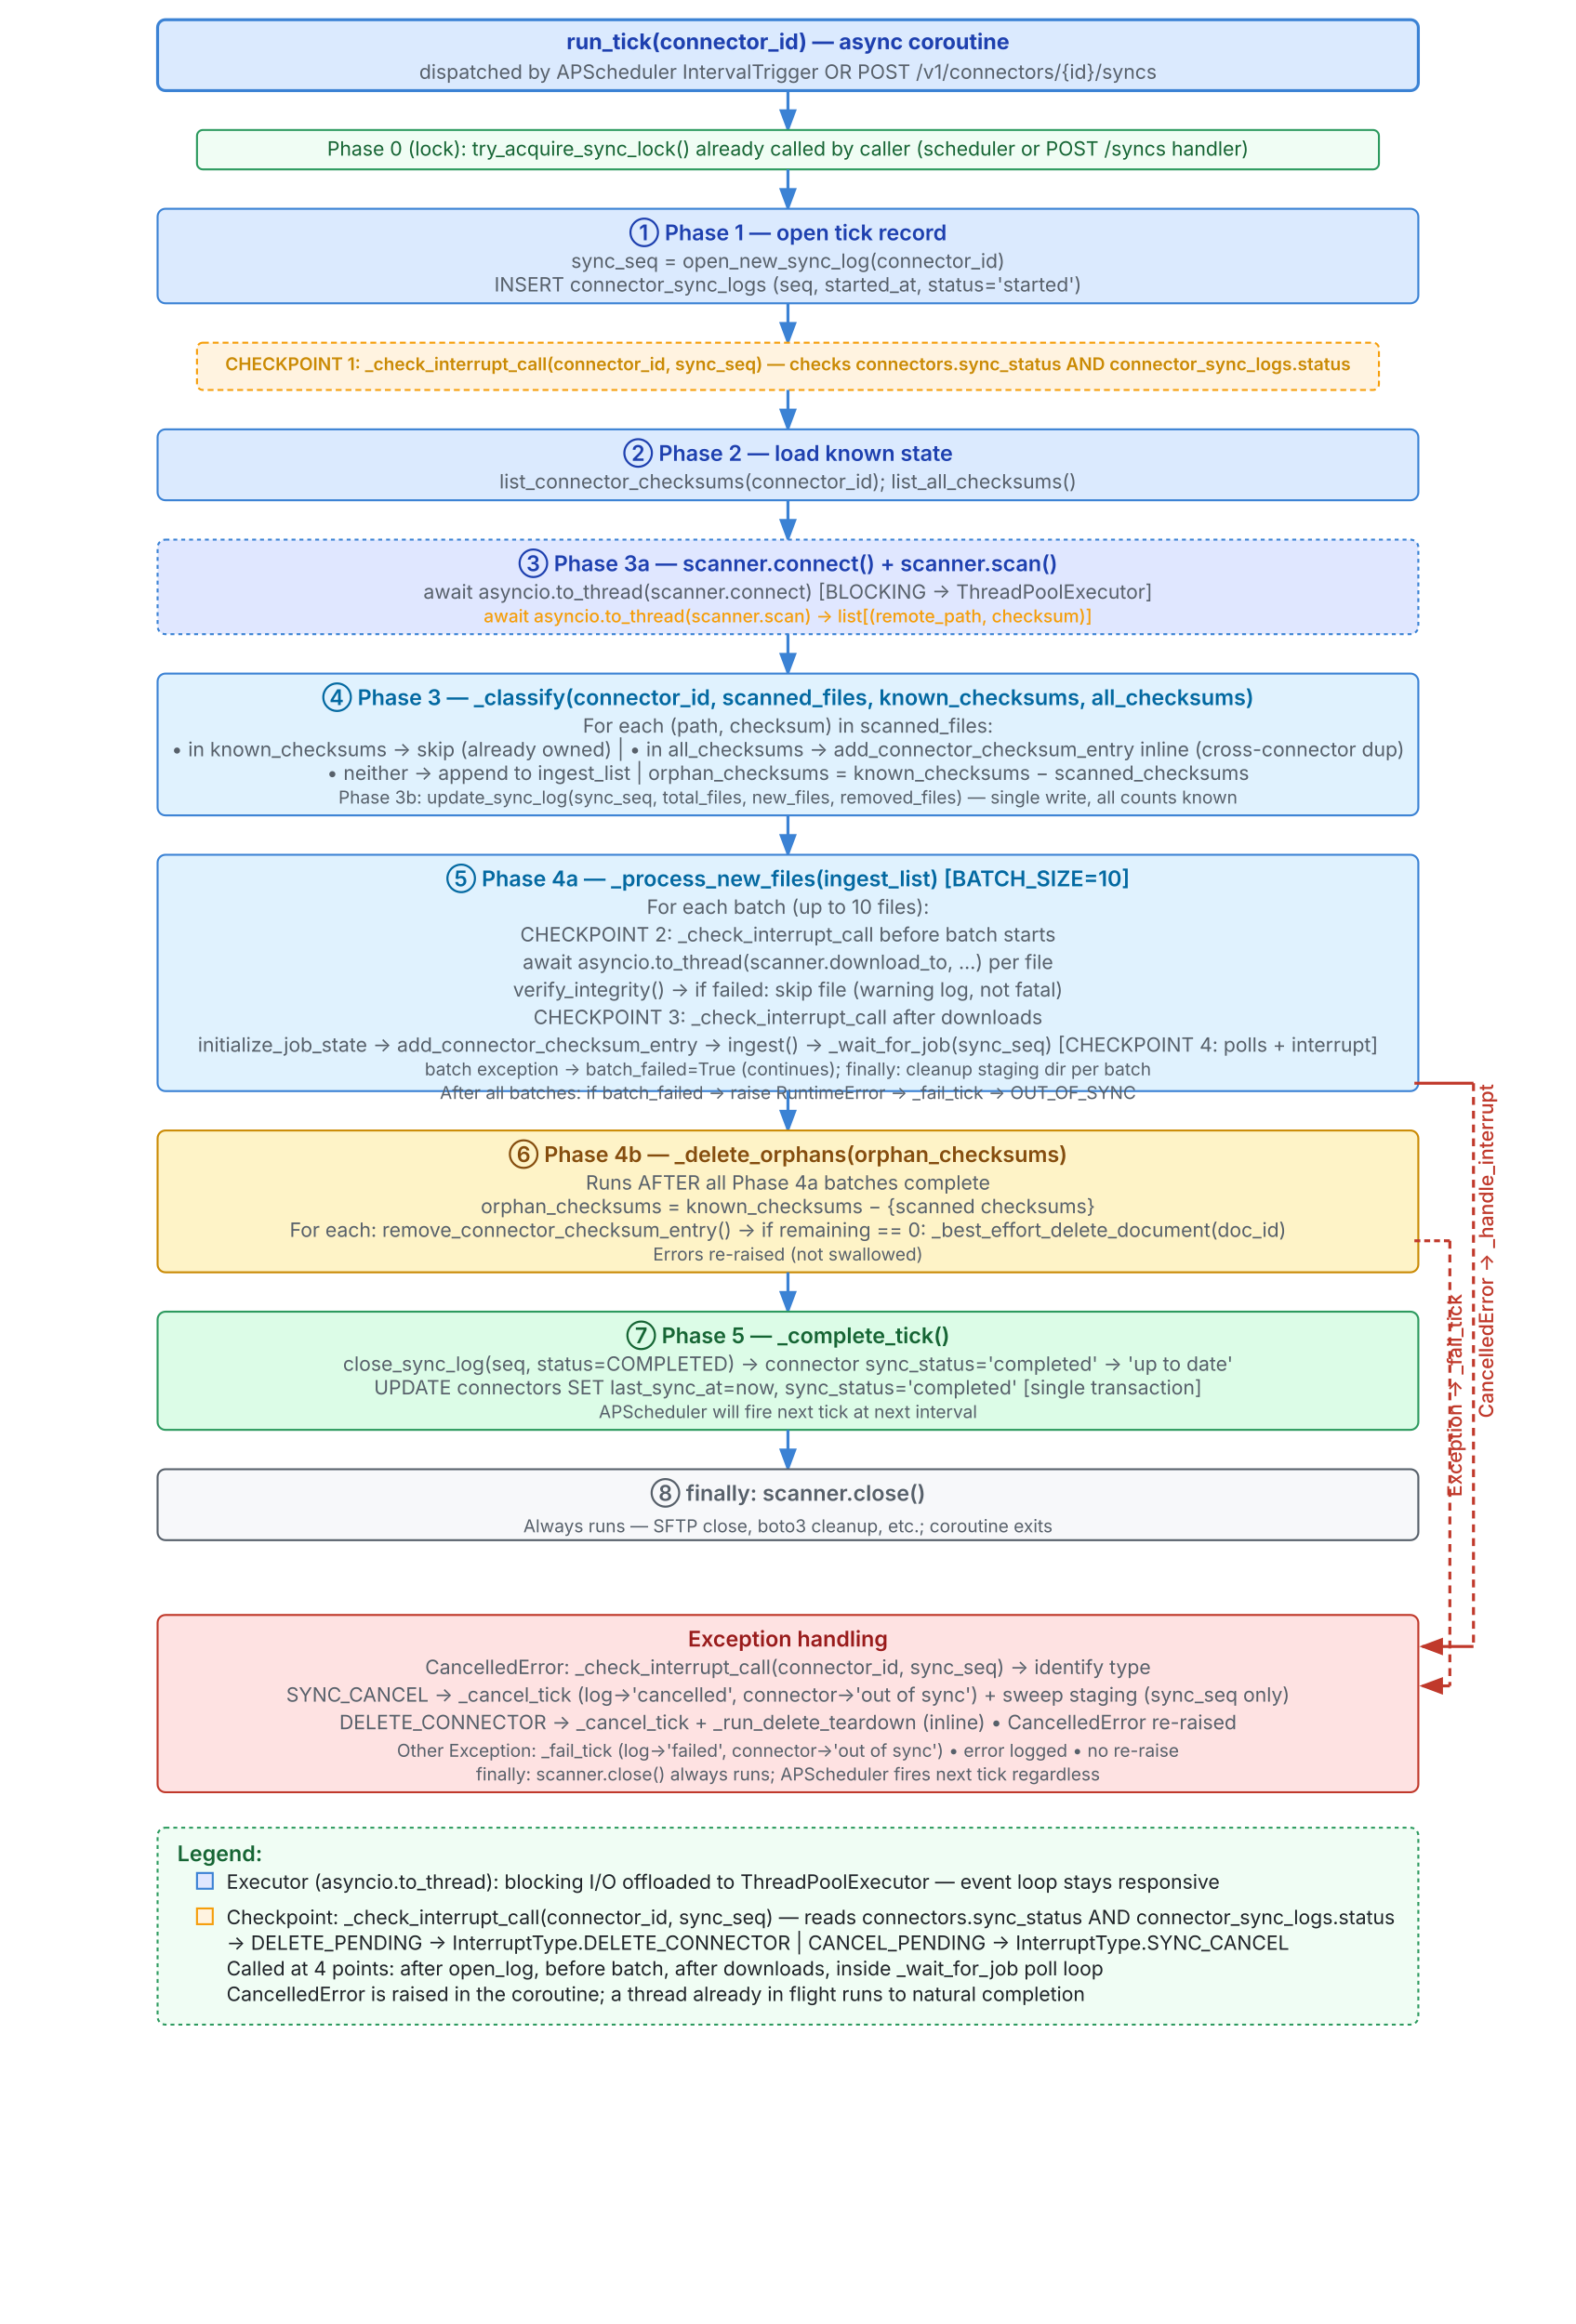
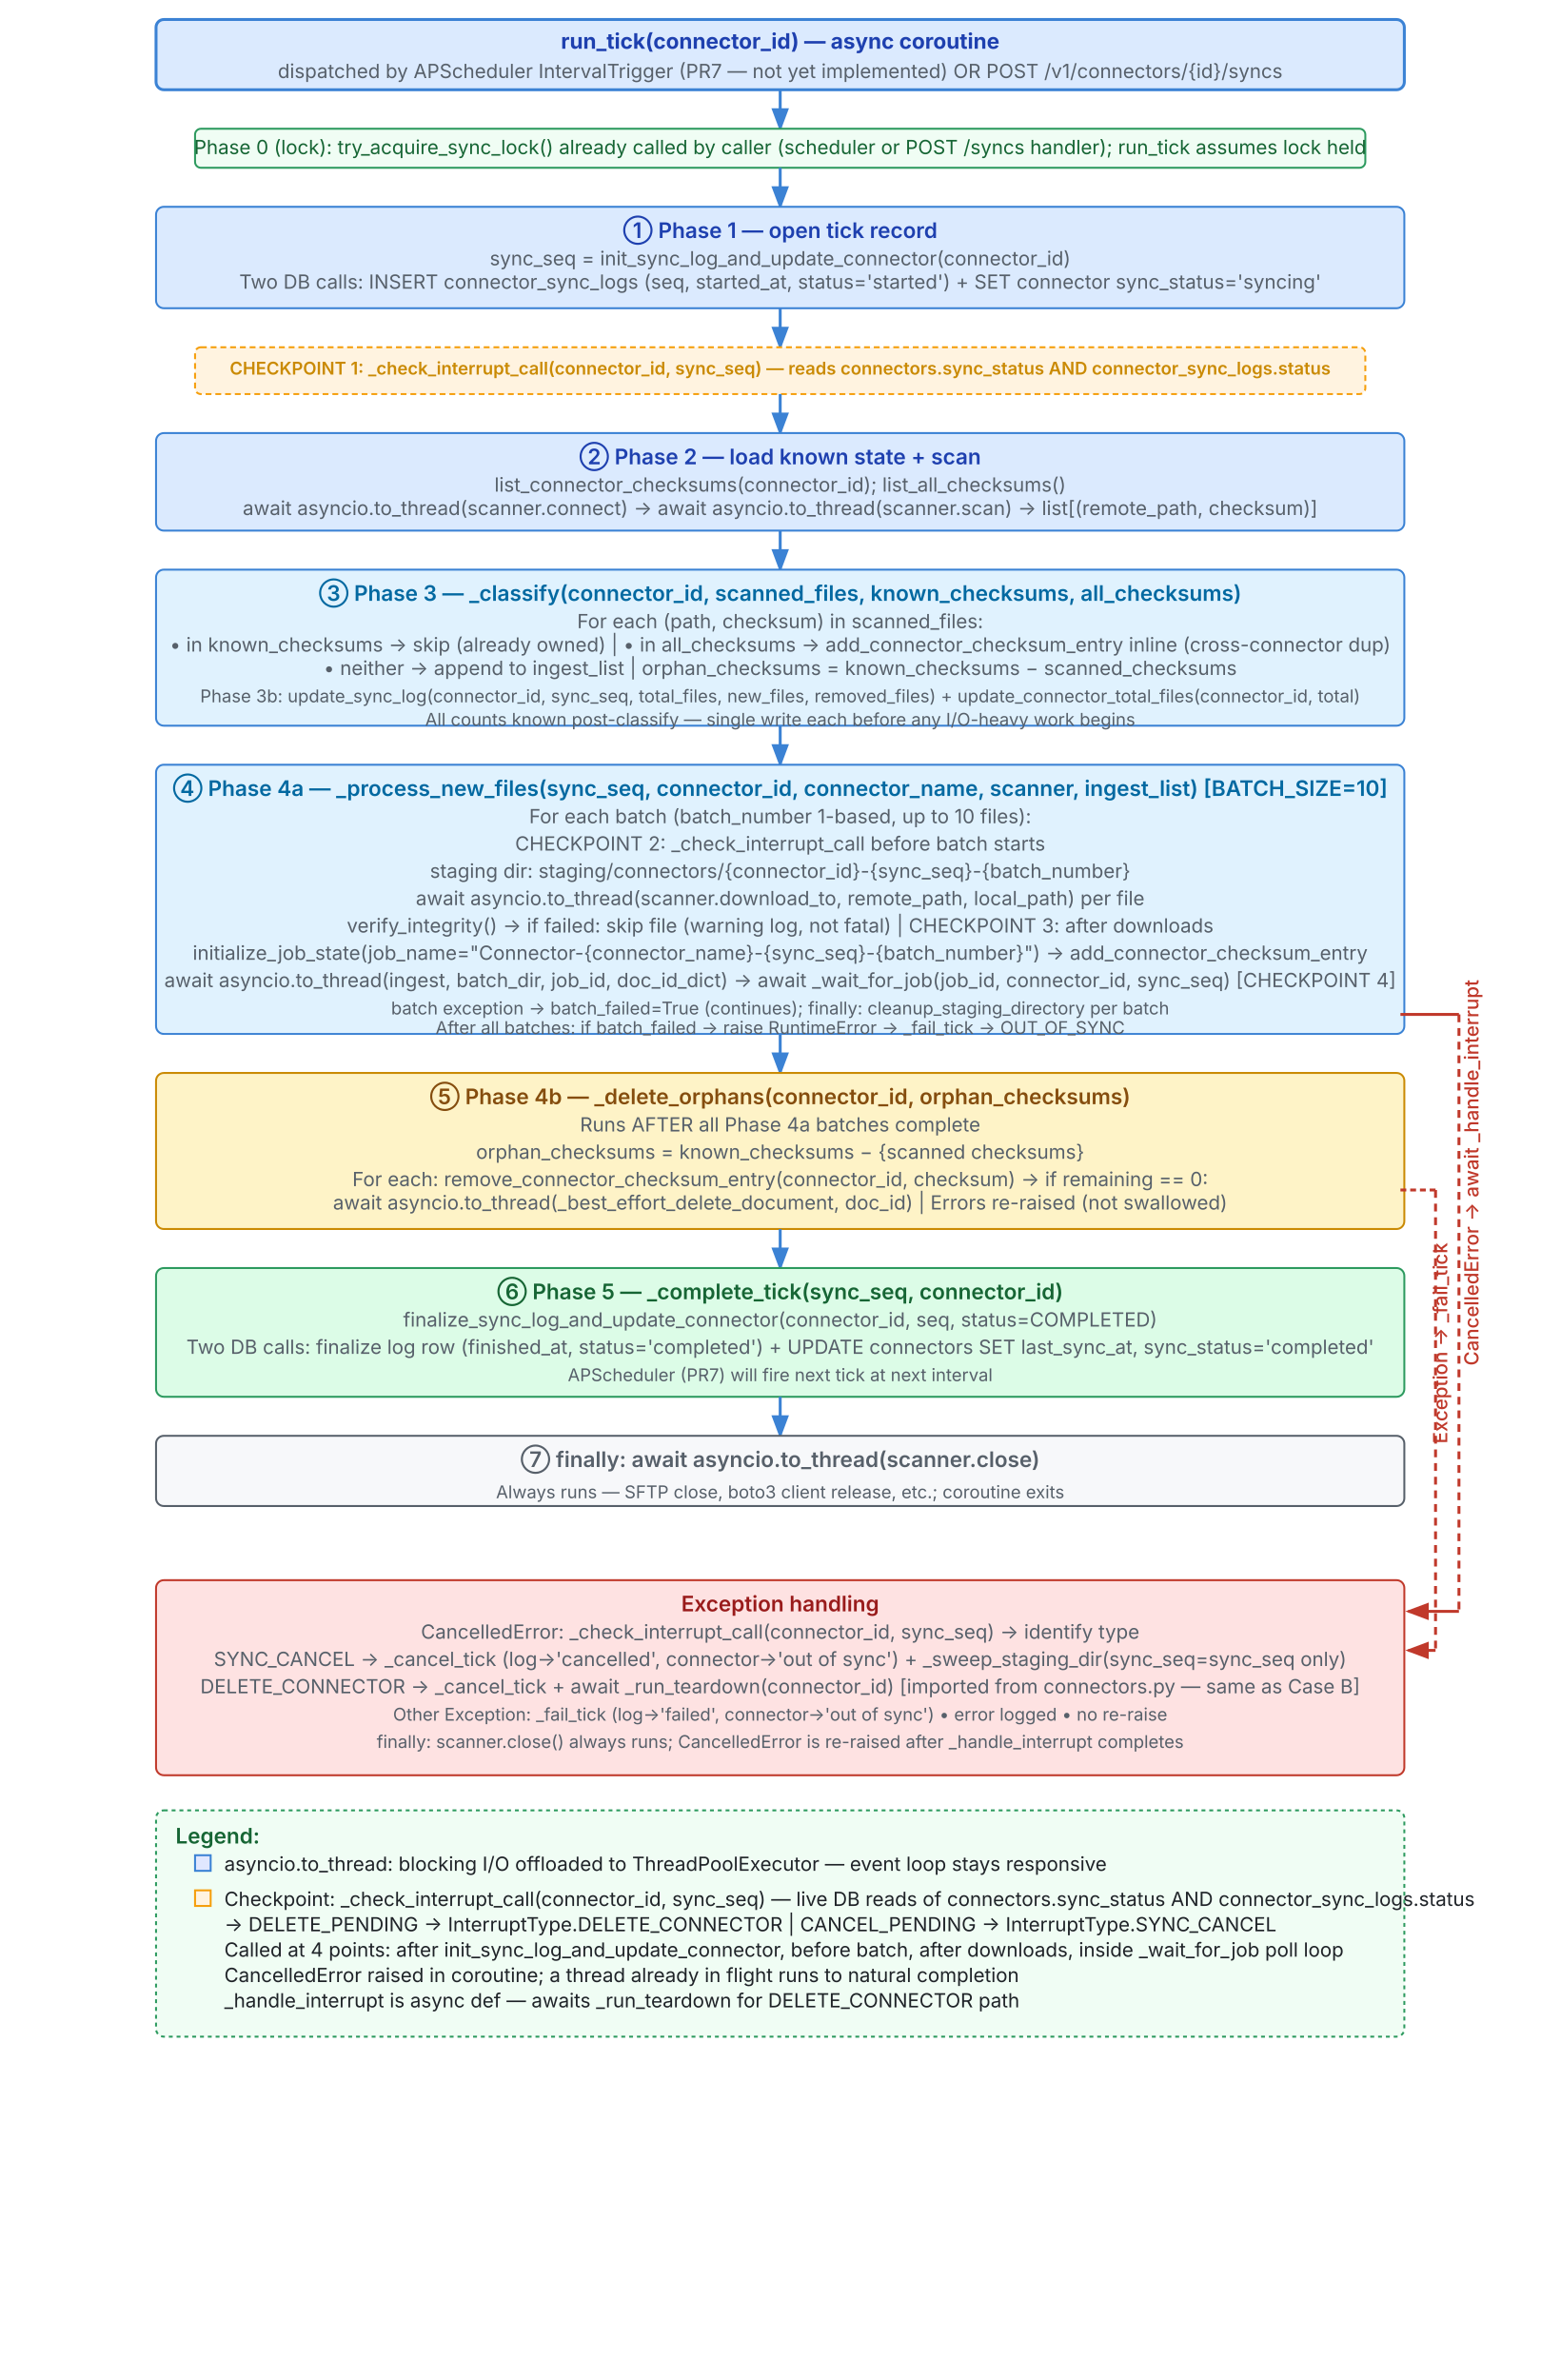
- <svg xmlns="http://www.w3.org/2000/svg" viewBox="0 0 800 1180" width="800" height="1180" font-family="-apple-system, Segoe UI, system-ui, sans-serif" font-size="11">
+ <svg xmlns="http://www.w3.org/2000/svg" viewBox="0 0 800 1220" width="800" height="1220" font-family="-apple-system, Segoe UI, system-ui, sans-serif" font-size="11">
  <defs>
    <marker id="sw-arr" markerWidth="8" markerHeight="8" refX="7" refY="3" orient="auto">
      <path d="M0,0 L0,6 L8,3 z" fill="#3b82d4" />
    </marker>
    <marker id="sw-arrg" markerWidth="8" markerHeight="8" refX="7" refY="3" orient="auto">
      <path d="M0,0 L0,6 L8,3 z" fill="#2d9a5f" />
    </marker>
    <marker id="sw-arrr" markerWidth="8" markerHeight="8" refX="7" refY="3" orient="auto">
      <path d="M0,0 L0,6 L8,3 z" fill="#c0392b" />
    </marker>
    <marker id="sw-arry" markerWidth="8" markerHeight="8" refX="7" refY="3" orient="auto">
      <path d="M0,0 L0,6 L8,3 z" fill="#f59e0b" />
    </marker>
  </defs>
  <rect x="80" y="10" width="640" height="36" rx="4" fill="#dbeafe" stroke="#3b82d4" stroke-width="1.5" />
  <text x="400" y="25" text-anchor="middle" font-weight="700" fill="#1e40af">run_tick(connector_id)  — async coroutine</text>
-   <text x="400" y="40" text-anchor="middle" font-size="10" fill="#57606a">dispatched by APScheduler IntervalTrigger  OR  POST /v1/connectors/{id}/syncs</text>
+   <text x="400" y="40" text-anchor="middle" font-size="10" fill="#57606a">dispatched by APScheduler IntervalTrigger (PR7 — not yet implemented)  OR  POST /v1/connectors/{id}/syncs</text>
  <line x1="400" y1="46" x2="400" y2="66" stroke="#3b82d4" stroke-width="1.5" marker-end="url(#sw-arr)" />
  <rect x="100" y="66" width="600" height="20" rx="3" fill="#f0fdf4" stroke="#2d9a5f" stroke-width="1" />
-   <text x="400" y="79" text-anchor="middle" fill="#166534" font-size="10">Phase 0 (lock): try_acquire_sync_lock() already called by caller (scheduler or POST /syncs handler)</text>
+   <text x="400" y="79" text-anchor="middle" fill="#166534" font-size="10">Phase 0 (lock): try_acquire_sync_lock() already called by caller (scheduler or POST /syncs handler); run_tick assumes lock held</text>
  <line x1="400" y1="86" x2="400" y2="106" stroke="#3b82d4" stroke-width="1.5" marker-end="url(#sw-arr)" />
-   <rect x="80" y="106" width="640" height="48" rx="4" fill="#dbeafe" stroke="#3b82d4" stroke-width="1" />
+   <rect x="80" y="106" width="640" height="52" rx="4" fill="#dbeafe" stroke="#3b82d4" stroke-width="1" />
  <text x="400" y="122" text-anchor="middle" fill="#1e40af" font-weight="600">① Phase 1 — open tick record</text>
-   <text x="400" y="136" text-anchor="middle" fill="#57606a" font-size="10">sync_seq = open_new_sync_log(connector_id)</text>
-   <text x="400" y="148" text-anchor="middle" fill="#57606a" font-size="10">INSERT connector_sync_logs (seq, started_at, status='started')</text>
-   <line x1="400" y1="154" x2="400" y2="174" stroke="#3b82d4" stroke-width="1.5" marker-end="url(#sw-arr)" />
-   <rect x="100" y="174" width="600" height="24" rx="3" fill="#fff3e0" stroke="#f59e0b" stroke-width="1" stroke-dasharray="3,2" />
-   <text x="400" y="188" text-anchor="middle" fill="#ca8a04" font-size="9" font-weight="600">CHECKPOINT 1: _check_interrupt_call(connector_id, sync_seq) — checks connectors.sync_status AND connector_sync_logs.status</text>
-   <line x1="400" y1="198" x2="400" y2="218" stroke="#3b82d4" stroke-width="1.5" marker-end="url(#sw-arr)" />
-   <rect x="80" y="218" width="640" height="36" rx="4" fill="#dbeafe" stroke="#3b82d4" stroke-width="1" />
-   <text x="400" y="234" text-anchor="middle" fill="#1e40af" font-weight="600">② Phase 2 — load known state</text>
-   <text x="400" y="248" text-anchor="middle" fill="#57606a" font-size="10">list_connector_checksums(connector_id); list_all_checksums()</text>
-   <line x1="400" y1="254" x2="400" y2="274" stroke="#3b82d4" stroke-width="1.5" marker-end="url(#sw-arr)" />
-   <rect x="80" y="274" width="640" height="48" rx="4" fill="#e0e7ff" stroke="#3b82d4" stroke-width="1" stroke-dasharray="2,2" />
-   <text x="400" y="290" text-anchor="middle" fill="#1e40af" font-weight="600">③ Phase 3a — scanner.connect() + scanner.scan()</text>
-   <text x="400" y="304" text-anchor="middle" fill="#57606a" font-size="10">await asyncio.to_thread(scanner.connect)  [BLOCKING → ThreadPoolExecutor]</text>
-   <text x="400" y="316" text-anchor="middle" fill="#f59e0b" font-size="9" font-weight="500">await asyncio.to_thread(scanner.scan)  →  list[(remote_path, checksum)]</text>
-   <line x1="400" y1="322" x2="400" y2="342" stroke="#3b82d4" stroke-width="1.5" marker-end="url(#sw-arr)" />
-   <rect x="80" y="342" width="640" height="72" rx="4" fill="#e0f2fe" stroke="#3b82d4" stroke-width="1" />
-   <text x="400" y="358" text-anchor="middle" fill="#0369a1" font-weight="600">④ Phase 3 — _classify(connector_id, scanned_files, known_checksums, all_checksums)</text>
-   <text x="400" y="372" text-anchor="middle" fill="#57606a" font-size="10">For each (path, checksum) in scanned_files:</text>
-   <text x="400" y="384" text-anchor="middle" fill="#57606a" font-size="10">  • in known_checksums → skip (already owned)  |  • in all_checksums → add_connector_checksum_entry inline (cross-connector dup)</text>
-   <text x="400" y="396" text-anchor="middle" fill="#57606a" font-size="10">  • neither → append to ingest_list  |  orphan_checksums = known_checksums − scanned_checksums</text>
-   <text x="400" y="408" text-anchor="middle" fill="#57606a" font-size="9">Phase 3b: update_sync_log(sync_seq, total_files, new_files, removed_files) — single write, all counts known</text>
-   <line x1="400" y1="414" x2="400" y2="434" stroke="#3b82d4" stroke-width="1.5" marker-end="url(#sw-arr)" />
-   <rect x="80" y="434" width="640" height="120" rx="4" fill="#e0f2fe" stroke="#3b82d4" stroke-width="1" />
-   <text x="400" y="450" text-anchor="middle" fill="#0369a1" font-weight="600">⑤ Phase 4a — _process_new_files(ingest_list)  [BATCH_SIZE=10]</text>
-   <text x="400" y="464" text-anchor="middle" fill="#57606a" font-size="10">For each batch (up to 10 files):</text>
-   <text x="400" y="478" text-anchor="middle" fill="#57606a" font-size="10">  CHECKPOINT 2: _check_interrupt_call before batch starts</text>
-   <text x="400" y="492" text-anchor="middle" fill="#57606a" font-size="10">  await asyncio.to_thread(scanner.download_to, ...)  per file</text>
-   <text x="400" y="506" text-anchor="middle" fill="#57606a" font-size="10">  verify_integrity() → if failed: skip file (warning log, not fatal)</text>
-   <text x="400" y="520" text-anchor="middle" fill="#57606a" font-size="10">  CHECKPOINT 3: _check_interrupt_call after downloads</text>
-   <text x="400" y="534" text-anchor="middle" fill="#57606a" font-size="10">  initialize_job_state → add_connector_checksum_entry → ingest() → _wait_for_job(sync_seq)  [CHECKPOINT 4: polls + interrupt]</text>
-   <text x="400" y="546" text-anchor="middle" fill="#57606a" font-size="9">  batch exception → batch_failed=True (continues); finally: cleanup staging dir per batch</text>
-   <text x="400" y="558" text-anchor="middle" fill="#57606a" font-size="9">  After all batches: if batch_failed → raise RuntimeError → _fail_tick → OUT_OF_SYNC</text>
-   <line x1="400" y1="554" x2="400" y2="574" stroke="#3b82d4" stroke-width="1.5" marker-end="url(#sw-arr)" />
-   <rect x="80" y="574" width="640" height="72" rx="4" fill="#fef3c7" stroke="#ca8a04" stroke-width="1" />
-   <text x="400" y="590" text-anchor="middle" fill="#854d0e" font-weight="600">⑥ Phase 4b — _delete_orphans(orphan_checksums)</text>
-   <text x="400" y="604" text-anchor="middle" fill="#57606a" font-size="10">Runs AFTER all Phase 4a batches complete</text>
-   <text x="400" y="616" text-anchor="middle" fill="#57606a" font-size="10">orphan_checksums = known_checksums − {scanned checksums}</text>
-   <text x="400" y="628" text-anchor="middle" fill="#57606a" font-size="10">For each: remove_connector_checksum_entry() → if remaining == 0: _best_effort_delete_document(doc_id)</text>
-   <text x="400" y="640" text-anchor="middle" fill="#57606a" font-size="9">Errors re-raised (not swallowed)</text>
-   <line x1="400" y1="646" x2="400" y2="666" stroke="#3b82d4" stroke-width="1.5" marker-end="url(#sw-arr)" />
-   <rect x="80" y="666" width="640" height="60" rx="4" fill="#dcfce7" stroke="#2d9a5f" stroke-width="1" />
-   <text x="400" y="682" text-anchor="middle" fill="#166534" font-weight="600">⑦ Phase 5 — _complete_tick()</text>
-   <text x="400" y="696" text-anchor="middle" fill="#57606a" font-size="10">close_sync_log(seq, status=COMPLETED) → connector sync_status='completed' → 'up to date'</text>
-   <text x="400" y="708" text-anchor="middle" fill="#57606a" font-size="10">UPDATE connectors SET last_sync_at=now, sync_status='completed'  [single transaction]</text>
-   <text x="400" y="720" text-anchor="middle" fill="#57606a" font-size="9">APScheduler will fire next tick at next interval</text>
-   <line x1="400" y1="726" x2="400" y2="746" stroke="#3b82d4" stroke-width="1.5" marker-end="url(#sw-arr)" />
-   <rect x="80" y="746" width="640" height="36" rx="4" fill="#f7f8fa" stroke="#57606a" stroke-width="1" />
-   <text x="400" y="762" text-anchor="middle" fill="#57606a" font-weight="600">⑧ finally:  scanner.close()</text>
-   <text x="400" y="778" text-anchor="middle" fill="#57606a" font-size="9">Always runs — SFTP close, boto3 cleanup, etc.; coroutine exits</text>
-   <line x1="718" y1="550" x2="748" y2="550" stroke="#c0392b" stroke-width="1.5" />
-   <line x1="748" y1="550" x2="748" y2="836" stroke="#c0392b" stroke-width="1.5" stroke-dasharray="4,3" />
-   <line x1="748" y1="836" x2="722" y2="836" stroke="#c0392b" stroke-width="1.5" marker-end="url(#sw-arrr)" />
-   <text x="758" y="720" font-size="10" fill="#c0392b" font-weight="500" transform="rotate(-90,758,720)">CancelledError → _handle_interrupt</text>
-   <line x1="718" y1="630" x2="736" y2="630" stroke="#c0392b" stroke-width="1.5" stroke-dasharray="3,2" />
-   <line x1="736" y1="630" x2="736" y2="856" stroke="#c0392b" stroke-width="1.5" stroke-dasharray="4,3" />
-   <line x1="736" y1="856" x2="722" y2="856" stroke="#c0392b" stroke-width="1.5" marker-end="url(#sw-arrr)" />
-   <text x="742" y="760" font-size="10" fill="#c0392b" font-weight="500" transform="rotate(-90,742,760)">Exception → _fail_tick</text>
-   <rect x="80" y="820" width="640" height="90" rx="4" fill="#fee2e2" stroke="#c0392b" stroke-width="1" />
-   <text x="400" y="836" text-anchor="middle" fill="#991b1b" font-weight="600">Exception handling</text>
-   <text x="400" y="850" text-anchor="middle" fill="#57606a" font-size="10">CancelledError: _check_interrupt_call(connector_id, sync_seq) → identify type</text>
-   <text x="400" y="864" text-anchor="middle" fill="#57606a" font-size="10">  SYNC_CANCEL → _cancel_tick (log→'cancelled', connector→'out of sync') + sweep staging (sync_seq only)</text>
-   <text x="400" y="878" text-anchor="middle" fill="#57606a" font-size="10">  DELETE_CONNECTOR → _cancel_tick + _run_delete_teardown (inline) • CancelledError re-raised</text>
-   <text x="400" y="892" text-anchor="middle" fill="#57606a" font-size="9">Other Exception: _fail_tick (log→'failed', connector→'out of sync') • error logged • no re-raise</text>
-   <text x="400" y="904" text-anchor="middle" fill="#57606a" font-size="9">finally: scanner.close() always runs; APScheduler fires next tick regardless</text>
-   <rect x="80" y="928" width="640" height="100" rx="4" fill="#f0fdf4" stroke="#2d9a5f" stroke-width="1" stroke-dasharray="2,2" />
+   <text x="400" y="136" text-anchor="middle" fill="#57606a" font-size="10">sync_seq = init_sync_log_and_update_connector(connector_id)</text>
+   <text x="400" y="148" text-anchor="middle" fill="#57606a" font-size="10">Two DB calls: INSERT connector_sync_logs (seq, started_at, status='started') + SET connector sync_status='syncing'</text>
+   <line x1="400" y1="158" x2="400" y2="178" stroke="#3b82d4" stroke-width="1.5" marker-end="url(#sw-arr)" />
+   <rect x="100" y="178" width="600" height="24" rx="3" fill="#fff3e0" stroke="#f59e0b" stroke-width="1" stroke-dasharray="3,2" />
+   <text x="400" y="192" text-anchor="middle" fill="#ca8a04" font-size="9" font-weight="600">CHECKPOINT 1: _check_interrupt_call(connector_id, sync_seq) — reads connectors.sync_status AND connector_sync_logs.status</text>
+   <line x1="400" y1="202" x2="400" y2="222" stroke="#3b82d4" stroke-width="1.5" marker-end="url(#sw-arr)" />
+   <rect x="80" y="222" width="640" height="50" rx="4" fill="#dbeafe" stroke="#3b82d4" stroke-width="1" />
+   <text x="400" y="238" text-anchor="middle" fill="#1e40af" font-weight="600">② Phase 2 — load known state + scan</text>
+   <text x="400" y="252" text-anchor="middle" fill="#57606a" font-size="10">list_connector_checksums(connector_id); list_all_checksums()</text>
+   <text x="400" y="264" text-anchor="middle" fill="#57606a" font-size="10">await asyncio.to_thread(scanner.connect)  →  await asyncio.to_thread(scanner.scan)  →  list[(remote_path, checksum)]</text>
+   <line x1="400" y1="272" x2="400" y2="292" stroke="#3b82d4" stroke-width="1.5" marker-end="url(#sw-arr)" />
+   <rect x="80" y="292" width="640" height="80" rx="4" fill="#e0f2fe" stroke="#3b82d4" stroke-width="1" />
+   <text x="400" y="308" text-anchor="middle" fill="#0369a1" font-weight="600">③ Phase 3 — _classify(connector_id, scanned_files, known_checksums, all_checksums)</text>
+   <text x="400" y="322" text-anchor="middle" fill="#57606a" font-size="10">For each (path, checksum) in scanned_files:</text>
+   <text x="400" y="334" text-anchor="middle" fill="#57606a" font-size="10">  • in known_checksums → skip (already owned)  |  • in all_checksums → add_connector_checksum_entry inline (cross-connector dup)</text>
+   <text x="400" y="346" text-anchor="middle" fill="#57606a" font-size="10">  • neither → append to ingest_list  |  orphan_checksums = known_checksums − scanned_checksums</text>
+   <text x="400" y="360" text-anchor="middle" fill="#57606a" font-size="9">Phase 3b: update_sync_log(connector_id, sync_seq, total_files, new_files, removed_files) + update_connector_total_files(connector_id, total)</text>
+   <text x="400" y="372" text-anchor="middle" fill="#57606a" font-size="9">All counts known post-classify — single write each before any I/O-heavy work begins</text>
+   <line x1="400" y1="372" x2="400" y2="392" stroke="#3b82d4" stroke-width="1.5" marker-end="url(#sw-arr)" />
+   <rect x="80" y="392" width="640" height="138" rx="4" fill="#e0f2fe" stroke="#3b82d4" stroke-width="1" />
+   <text x="400" y="408" text-anchor="middle" fill="#0369a1" font-weight="600">④ Phase 4a — _process_new_files(sync_seq, connector_id, connector_name, scanner, ingest_list)  [BATCH_SIZE=10]</text>
+   <text x="400" y="422" text-anchor="middle" fill="#57606a" font-size="10">For each batch (batch_number 1-based, up to 10 files):</text>
+   <text x="400" y="436" text-anchor="middle" fill="#57606a" font-size="10">  CHECKPOINT 2: _check_interrupt_call before batch starts</text>
+   <text x="400" y="450" text-anchor="middle" fill="#57606a" font-size="10">  staging dir: staging/connectors/{connector_id}-{sync_seq}-{batch_number}</text>
+   <text x="400" y="464" text-anchor="middle" fill="#57606a" font-size="10">  await asyncio.to_thread(scanner.download_to, remote_path, local_path)  per file</text>
+   <text x="400" y="478" text-anchor="middle" fill="#57606a" font-size="10">  verify_integrity() → if failed: skip file (warning log, not fatal)  |  CHECKPOINT 3: after downloads</text>
+   <text x="400" y="492" text-anchor="middle" fill="#57606a" font-size="10">  initialize_job_state(job_name="Connector-{connector_name}-{sync_seq}-{batch_number}") → add_connector_checksum_entry</text>
+   <text x="400" y="506" text-anchor="middle" fill="#57606a" font-size="10">  await asyncio.to_thread(ingest, batch_dir, job_id, doc_id_dict) → await _wait_for_job(job_id, connector_id, sync_seq)  [CHECKPOINT 4]</text>
+   <text x="400" y="520" text-anchor="middle" fill="#57606a" font-size="9">  batch exception → batch_failed=True (continues); finally: cleanup_staging_directory per batch</text>
+   <text x="400" y="530" text-anchor="middle" fill="#57606a" font-size="9">  After all batches: if batch_failed → raise RuntimeError → _fail_tick → OUT_OF_SYNC</text>
+   <line x1="400" y1="530" x2="400" y2="550" stroke="#3b82d4" stroke-width="1.5" marker-end="url(#sw-arr)" />
+   <rect x="80" y="550" width="640" height="80" rx="4" fill="#fef3c7" stroke="#ca8a04" stroke-width="1" />
+   <text x="400" y="566" text-anchor="middle" fill="#854d0e" font-weight="600">⑤ Phase 4b — _delete_orphans(connector_id, orphan_checksums)</text>
+   <text x="400" y="580" text-anchor="middle" fill="#57606a" font-size="10">Runs AFTER all Phase 4a batches complete</text>
+   <text x="400" y="594" text-anchor="middle" fill="#57606a" font-size="10">orphan_checksums = known_checksums − {scanned checksums}</text>
+   <text x="400" y="608" text-anchor="middle" fill="#57606a" font-size="10">For each: remove_connector_checksum_entry(connector_id, checksum) → if remaining == 0:</text>
+   <text x="400" y="620" text-anchor="middle" fill="#57606a" font-size="10">  await asyncio.to_thread(_best_effort_delete_document, doc_id)  |  Errors re-raised (not swallowed)</text>
+   <line x1="400" y1="630" x2="400" y2="650" stroke="#3b82d4" stroke-width="1.5" marker-end="url(#sw-arr)" />
+   <rect x="80" y="650" width="640" height="66" rx="4" fill="#dcfce7" stroke="#2d9a5f" stroke-width="1" />
+   <text x="400" y="666" text-anchor="middle" fill="#166534" font-weight="600">⑥ Phase 5 — _complete_tick(sync_seq, connector_id)</text>
+   <text x="400" y="680" text-anchor="middle" fill="#57606a" font-size="10">finalize_sync_log_and_update_connector(connector_id, seq, status=COMPLETED)</text>
+   <text x="400" y="694" text-anchor="middle" fill="#57606a" font-size="10">Two DB calls: finalize log row (finished_at, status='completed') + UPDATE connectors SET last_sync_at, sync_status='completed'</text>
+   <text x="400" y="708" text-anchor="middle" fill="#57606a" font-size="9">APScheduler (PR7) will fire next tick at next interval</text>
+   <line x1="400" y1="716" x2="400" y2="736" stroke="#3b82d4" stroke-width="1.5" marker-end="url(#sw-arr)" />
+   <rect x="80" y="736" width="640" height="36" rx="4" fill="#f7f8fa" stroke="#57606a" stroke-width="1" />
+   <text x="400" y="752" text-anchor="middle" fill="#57606a" font-weight="600">⑦ finally:  await asyncio.to_thread(scanner.close)</text>
+   <text x="400" y="768" text-anchor="middle" fill="#57606a" font-size="9">Always runs — SFTP close, boto3 client release, etc.; coroutine exits</text>
+   <line x1="718" y1="520" x2="748" y2="520" stroke="#c0392b" stroke-width="1.5" />
+   <line x1="748" y1="520" x2="748" y2="826" stroke="#c0392b" stroke-width="1.5" stroke-dasharray="4,3" />
+   <line x1="748" y1="826" x2="722" y2="826" stroke="#c0392b" stroke-width="1.5" marker-end="url(#sw-arrr)" />
+   <text x="758" y="700" font-size="10" fill="#c0392b" font-weight="500" transform="rotate(-90,758,700)">CancelledError → await _handle_interrupt</text>
+   <line x1="718" y1="610" x2="736" y2="610" stroke="#c0392b" stroke-width="1.5" stroke-dasharray="3,2" />
+   <line x1="736" y1="610" x2="736" y2="846" stroke="#c0392b" stroke-width="1.5" stroke-dasharray="4,3" />
+   <line x1="736" y1="846" x2="722" y2="846" stroke="#c0392b" stroke-width="1.5" marker-end="url(#sw-arrr)" />
+   <text x="742" y="740" font-size="10" fill="#c0392b" font-weight="500" transform="rotate(-90,742,740)">Exception → _fail_tick</text>
+   <rect x="80" y="810" width="640" height="100" rx="4" fill="#fee2e2" stroke="#c0392b" stroke-width="1" />
+   <text x="400" y="826" text-anchor="middle" fill="#991b1b" font-weight="600">Exception handling</text>
+   <text x="400" y="840" text-anchor="middle" fill="#57606a" font-size="10">CancelledError: _check_interrupt_call(connector_id, sync_seq) → identify type</text>
+   <text x="400" y="854" text-anchor="middle" fill="#57606a" font-size="10">  SYNC_CANCEL → _cancel_tick (log→'cancelled', connector→'out of sync') + _sweep_staging_dir(sync_seq=sync_seq only)</text>
+   <text x="400" y="868" text-anchor="middle" fill="#57606a" font-size="10">  DELETE_CONNECTOR → _cancel_tick + await _run_teardown(connector_id)  [imported from connectors.py — same as Case B]</text>
+   <text x="400" y="882" text-anchor="middle" fill="#57606a" font-size="9">Other Exception: _fail_tick (log→'failed', connector→'out of sync') • error logged • no re-raise</text>
+   <text x="400" y="896" text-anchor="middle" fill="#57606a" font-size="9">finally: scanner.close() always runs; CancelledError is re-raised after _handle_interrupt completes</text>
+   <rect x="80" y="928" width="640" height="116" rx="4" fill="#f0fdf4" stroke="#2d9a5f" stroke-width="1" stroke-dasharray="2,2" />
  <text x="90" y="945" font-weight="600" fill="#166534">Legend:</text>
  <rect x="100" y="951" width="8" height="8" fill="#e0e7ff" stroke="#3b82d4" />
-   <text x="115" y="959" font-size="10" fill="#1f2328">Executor (asyncio.to_thread): blocking I/O offloaded to ThreadPoolExecutor — event loop stays responsive</text>
+   <text x="115" y="959" font-size="10" fill="#1f2328">asyncio.to_thread: blocking I/O offloaded to ThreadPoolExecutor — event loop stays responsive</text>
  <rect x="100" y="969" width="8" height="8" fill="#fff3e0" stroke="#f59e0b" />
-   <text x="115" y="977" font-size="10" fill="#1f2328">Checkpoint: _check_interrupt_call(connector_id, sync_seq) — reads connectors.sync_status AND connector_sync_logs.status</text>
+   <text x="115" y="977" font-size="10" fill="#1f2328">Checkpoint: _check_interrupt_call(connector_id, sync_seq) — live DB reads of connectors.sync_status AND connector_sync_logs.status</text>
  <text x="115" y="990" font-size="10" fill="#1f2328">  → DELETE_PENDING → InterruptType.DELETE_CONNECTOR  |  CANCEL_PENDING → InterruptType.SYNC_CANCEL</text>
-   <text x="115" y="1003" font-size="10" fill="#1f2328">  Called at 4 points: after open_log, before batch, after downloads, inside _wait_for_job poll loop</text>
-   <text x="115" y="1016" font-size="10" fill="#1f2328">  CancelledError is raised in the coroutine; a thread already in flight runs to natural completion</text>
+   <text x="115" y="1003" font-size="10" fill="#1f2328">  Called at 4 points: after init_sync_log_and_update_connector, before batch, after downloads, inside _wait_for_job poll loop</text>
+   <text x="115" y="1016" font-size="10" fill="#1f2328">  CancelledError raised in coroutine; a thread already in flight runs to natural completion</text>
+   <text x="115" y="1029" font-size="10" fill="#1f2328">  _handle_interrupt is async def — awaits _run_teardown for DELETE_CONNECTOR path</text>
</svg>
